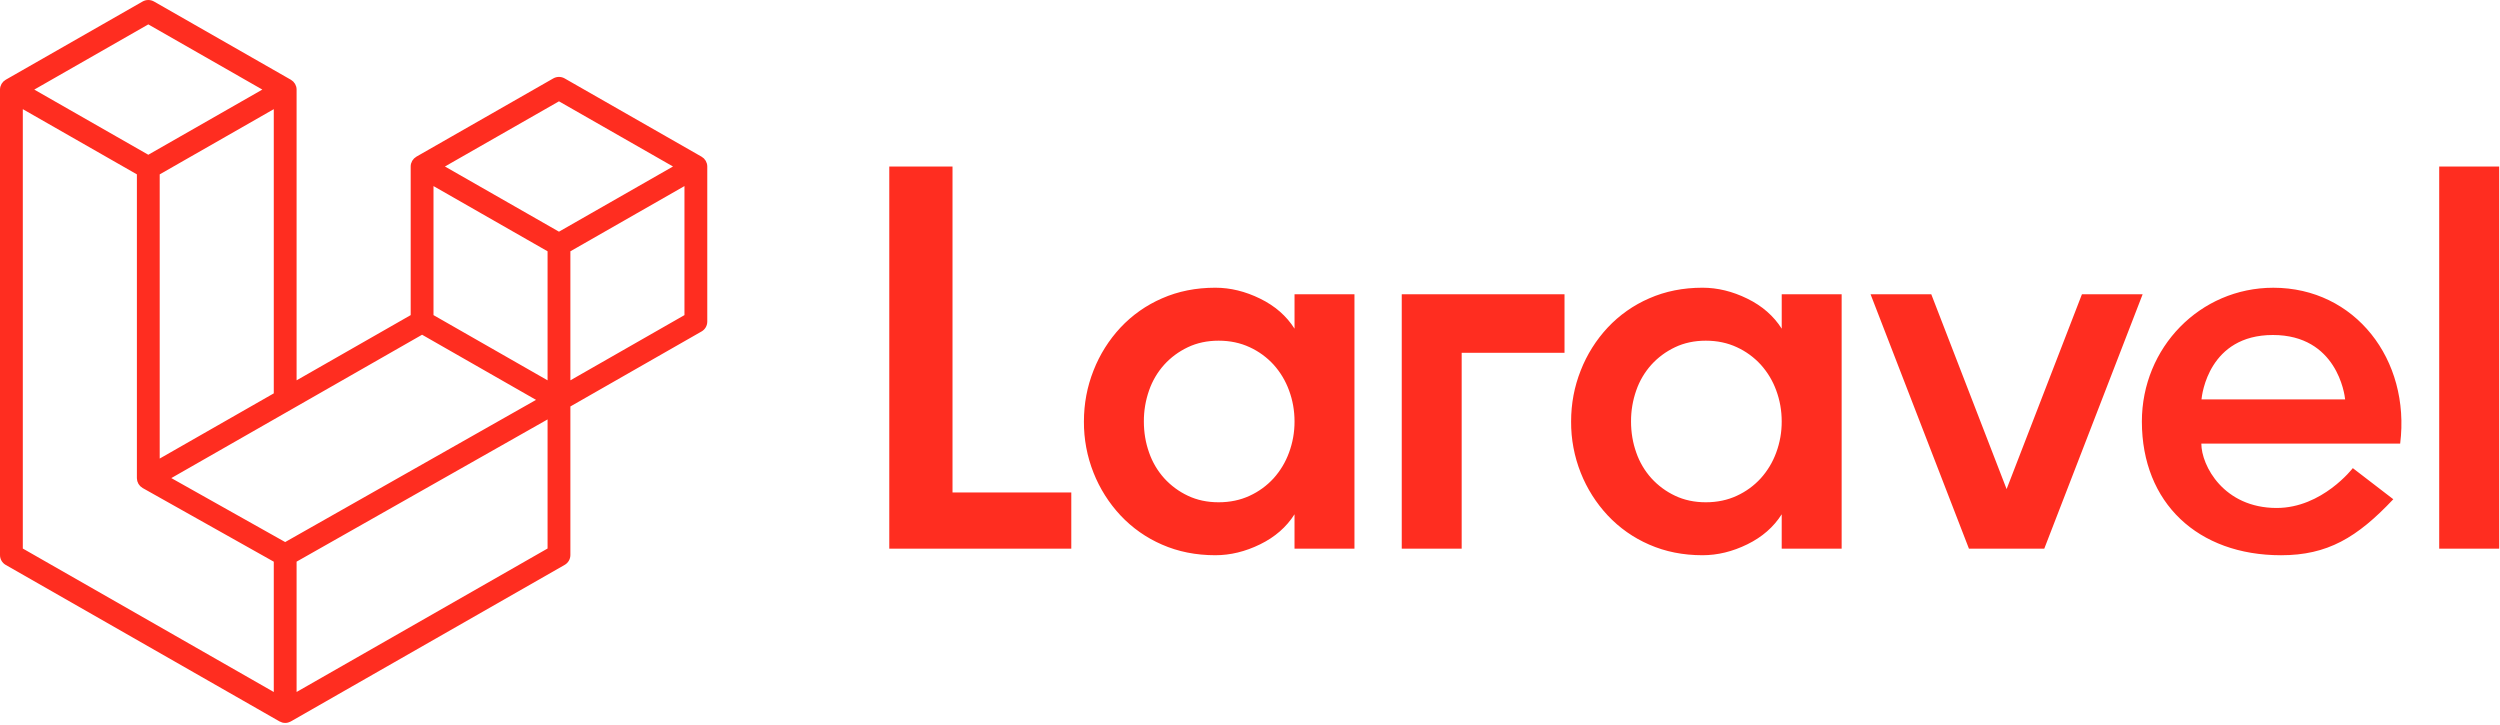
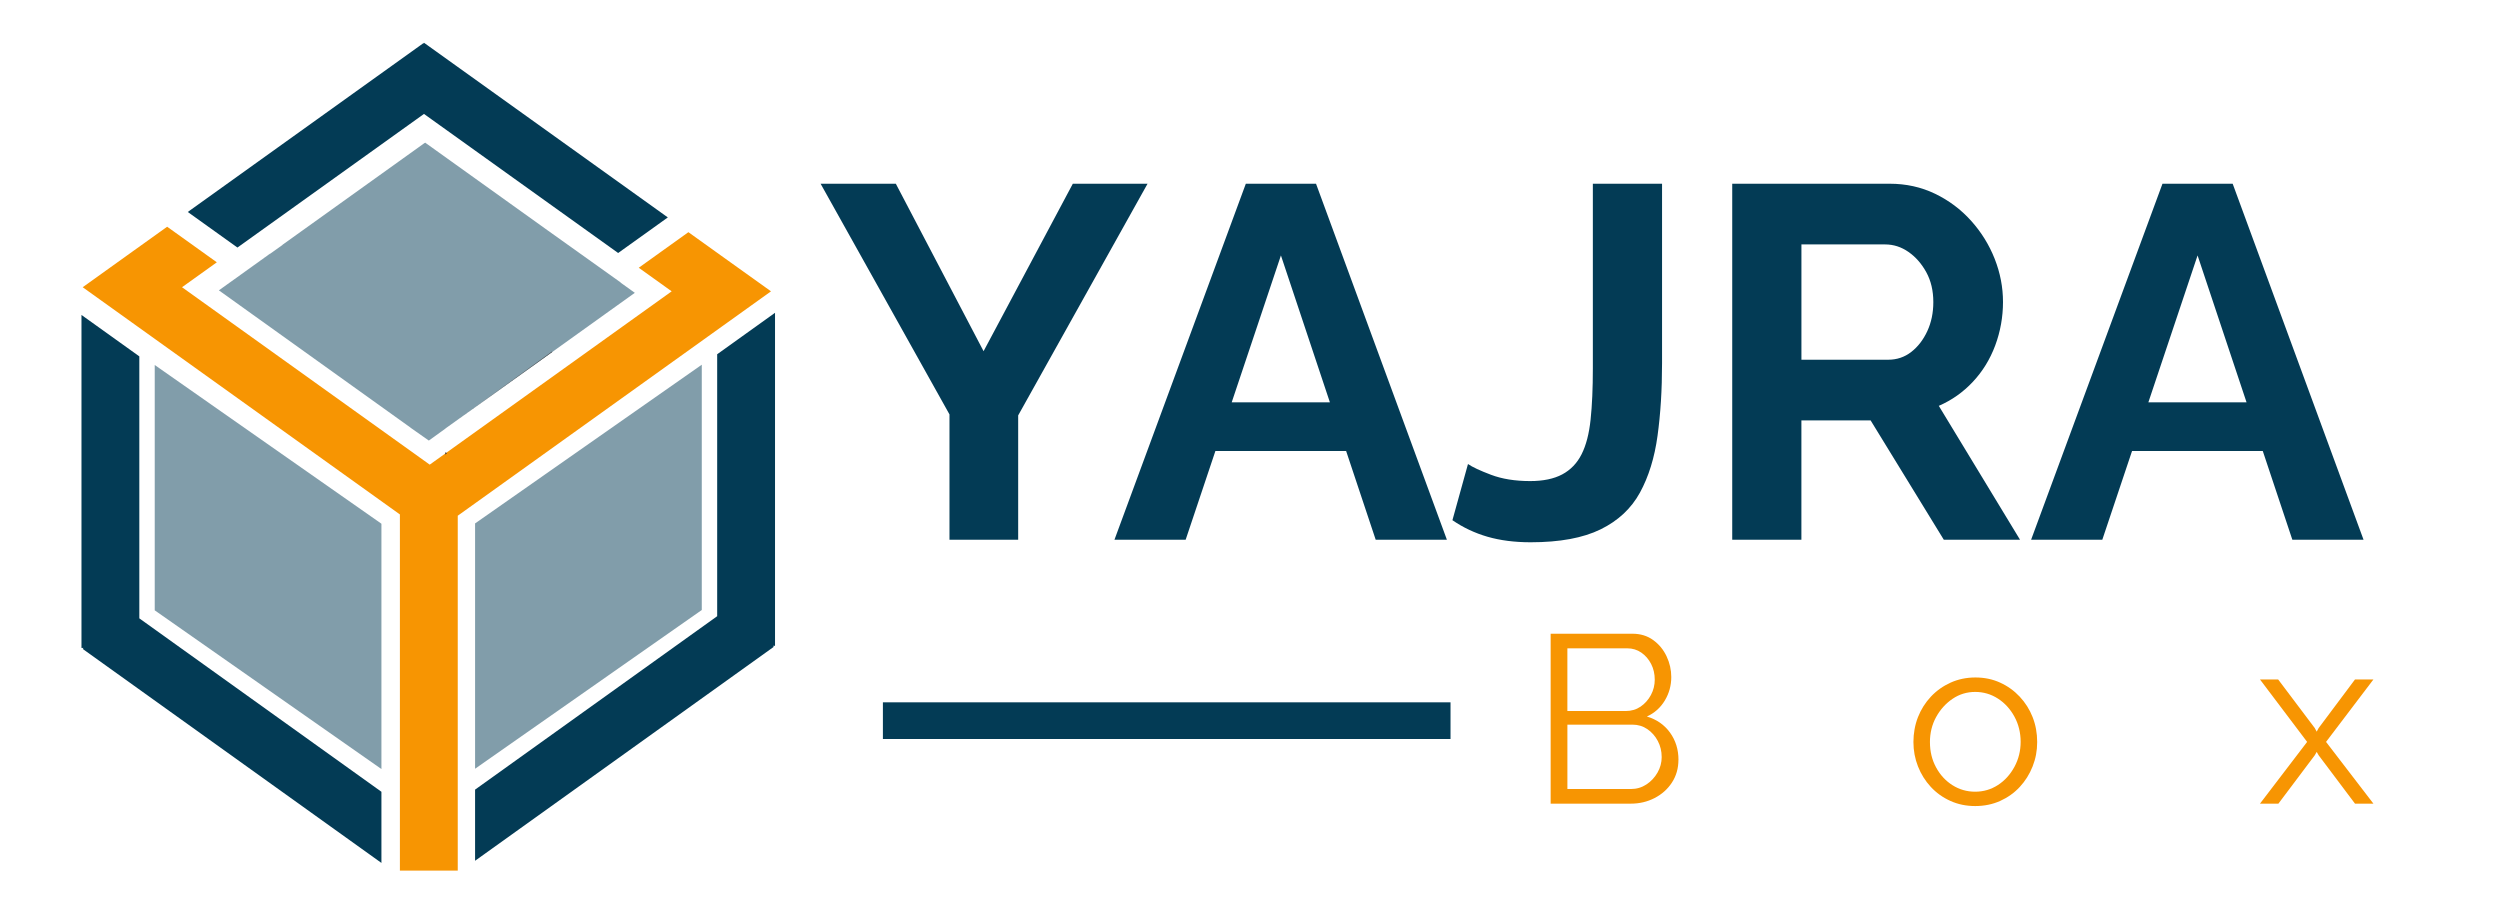
- <svg xmlns="http://www.w3.org/2000/svg" width="176" height="51" viewBox="0 0 176 51">
-   <path d="M67.057 11.723V34.67h8.362v3.958H62.605V11.723h4.452zm24.078 11.415v-2.42h4.219v17.91h-4.22v-2.422c-.567.897-1.374 1.602-2.42 2.114-1.044.512-2.096.768-3.154.768-1.368 0-2.62-.25-3.755-.749a8.782 8.782 0 0 1-2.923-2.056 9.549 9.549 0 0 1-1.896-2.998 9.613 9.613 0 0 1-.678-3.613c0-1.255.226-2.453.678-3.594a9.508 9.508 0 0 1 1.896-3.016 8.79 8.79 0 0 1 2.923-2.057c1.135-.5 2.387-.75 3.755-.75 1.058 0 2.11.257 3.155.77 1.045.512 1.852 1.217 2.42 2.113zm-.388 8.725a6.226 6.226 0 0 0 .388-2.19c0-.77-.13-1.5-.388-2.192a5.548 5.548 0 0 0-1.083-1.806 5.245 5.245 0 0 0-1.684-1.23c-.659-.307-1.388-.461-2.188-.461-.8 0-1.523.154-2.168.461-.645.308-1.2.718-1.664 1.23a5.276 5.276 0 0 0-1.064 1.806 6.489 6.489 0 0 0-.368 2.191c0 .769.122 1.5.368 2.19a5.27 5.27 0 0 0 1.064 1.807 5.29 5.29 0 0 0 1.664 1.23c.645.308 1.368.461 2.168.461s1.53-.153 2.188-.46a5.234 5.234 0 0 0 1.684-1.23 5.543 5.543 0 0 0 1.083-1.807zm7.936 6.764v-17.91h11.459v4.122h-7.24v13.788h-4.219zm26.75-15.489v-2.42h4.219v17.91h-4.22v-2.422c-.568.897-1.374 1.602-2.42 2.114-1.044.512-2.096.768-3.154.768-1.369 0-2.62-.25-3.755-.749a8.782 8.782 0 0 1-2.923-2.056 9.549 9.549 0 0 1-1.896-2.998 9.613 9.613 0 0 1-.678-3.613c0-1.255.225-2.453.678-3.594a9.508 9.508 0 0 1 1.896-3.016 8.79 8.79 0 0 1 2.923-2.057c1.135-.5 2.386-.75 3.755-.75 1.058 0 2.11.257 3.155.77 1.045.512 1.851 1.217 2.42 2.113zm-.388 8.725a6.226 6.226 0 0 0 .387-2.19c0-.77-.13-1.5-.387-2.192a5.548 5.548 0 0 0-1.084-1.806 5.245 5.245 0 0 0-1.684-1.23c-.658-.307-1.387-.461-2.187-.461-.8 0-1.523.154-2.168.461-.645.308-1.2.718-1.664 1.23a5.276 5.276 0 0 0-1.065 1.806 6.489 6.489 0 0 0-.368 2.191c0 .769.122 1.5.368 2.19a5.27 5.27 0 0 0 1.065 1.807 5.29 5.29 0 0 0 1.664 1.23c.645.308 1.368.461 2.168.461s1.53-.153 2.187-.46a5.234 5.234 0 0 0 1.684-1.23 5.543 5.543 0 0 0 1.084-1.807zm21.523-11.146h4.274l-6.926 17.91h-5.302l-6.926-17.91h4.274l5.303 13.715 5.303-13.715zm13.476-.46c5.746 0 9.664 5.055 8.928 10.972h-13.998c0 1.545 1.571 4.532 5.302 4.532 3.21 0 5.36-2.803 5.362-2.805l2.85 2.19c-2.548 2.702-4.635 3.943-7.903 3.943-5.84 0-9.797-3.668-9.797-9.416 0-5.2 4.09-9.416 9.256-9.416zm-5.059 7.859h10.112c-.031-.345-.579-4.532-5.086-4.532-4.507 0-4.993 4.187-5.026 4.532zm16.735 10.511V11.723h4.22v26.904h-4.22zM49.764 11.513a.8.8 0 0 1 .028.208v10.924a.796.796 0 0 1-.403.691l-9.234 5.279v10.463a.796.796 0 0 1-.403.69L20.478 50.787c-.044.026-.093.041-.14.058-.019.006-.036.017-.054.022a.812.812 0 0 1-.412 0c-.022-.006-.042-.018-.063-.026-.045-.015-.09-.03-.132-.054L.402 39.77A.796.796 0 0 1 0 39.078V6.306a.8.8 0 0 1 .028-.208c.006-.024.02-.045.028-.067.016-.042.03-.085.052-.124.015-.026.037-.047.054-.07.024-.032.044-.066.072-.094.023-.023.053-.04.079-.06.029-.022.055-.048.088-.067l.001-.001L10.04.106a.81.81 0 0 1 .8 0l9.638 5.509h.002c.032.02.058.046.088.068.026.02.055.037.078.06.028.028.048.062.072.093.018.024.04.045.055.071.022.039.036.082.052.124.008.022.021.043.028.067a.8.8 0 0 1 .027.208v20.469l8.032-4.591V11.721a.8.8 0 0 1 .027-.208c.007-.024.02-.044.029-.067.015-.042.029-.085.051-.124.015-.026.037-.047.055-.07.024-.032.044-.066.072-.093.023-.023.052-.04.078-.06.03-.023.056-.05.089-.068v-.001l9.638-5.509a.808.808 0 0 1 .801 0l9.637 5.509h.001c.034.02.06.046.09.068.025.02.055.038.078.06.028.028.048.062.071.093.018.024.04.045.055.071.023.039.036.082.052.124.009.023.022.043.028.067zm-1.578 10.671V13.1l-3.373 1.928-4.658 2.663v9.084l8.03-4.591zm-9.637 16.433v-9.09l-4.584 2.598L20.88 39.54v9.175l17.669-10.1zM1.606 7.685v30.932l17.668 10.1v-9.174l-9.23-5.186-.002-.003-.004-.001c-.032-.018-.057-.044-.086-.066-.026-.02-.054-.036-.077-.058l-.002-.003c-.026-.025-.044-.056-.066-.084-.02-.026-.044-.049-.06-.077l-.001-.003c-.018-.03-.029-.066-.042-.1-.013-.029-.03-.057-.038-.089v-.001c-.011-.038-.012-.078-.017-.117-.003-.03-.012-.059-.012-.09V12.275L4.98 9.613 1.606 7.685zm8.834-5.968l-8.027 4.59 8.027 4.588 8.028-4.589-8.028-4.589zm4.176 28.638l4.658-2.662V7.685l-3.372 1.928-4.659 2.663v20.007l3.373-1.928zM39.352 7.133l-8.028 4.588 8.028 4.589 8.027-4.589-8.027-4.588zm-.803 10.558l-4.659-2.663-3.372-1.928v9.084l4.658 2.663 3.373 1.928V17.69zm-18.473 20.47l11.775-6.674 5.886-3.336-8.022-4.586-9.237 5.28-8.418 4.812 8.016 4.504z" fill="#FF2D20" fill-rule="evenodd" />
+ <svg xmlns="http://www.w3.org/2000/svg" id="Layer_1" viewBox="0 0 1000 368.42">
+   <defs>
+     <style>.cls-1,.cls-2{fill:#033b55;}.cls-3{fill:#f79502;}.cls-4{fill:#3a3a3a;}.cls-2{opacity:.5;}</style>
+   </defs>
+   <g>
+     <polygon class="cls-3" points="308.4 116.53 288.54 130.76 183.1 206.29 183.1 348.23 159.96 348.23 159.96 205.78 52.94 129.12 33.12 114.92 33.09 114.88 52.94 100.66 66.86 90.69 86.73 104.92 72.81 114.89 171.89 185.86 268.67 116.53 255.5 107.1 275.36 92.87 288.53 102.31 308.4 116.53" />
+     <polygon class="cls-1" points="267.13 86.97 247.26 101.2 169.59 45.57 94.97 99.02 75.11 84.79 169.28 17.32 169.36 17.43 169.59 17.1 267.13 86.97" />
+     <polygon class="cls-1" points="108 101.54 94.5 111.17 99.56 107.54 107.97 101.52 108 101.54" />
+     <polygon class="cls-2" points="253.93 117.13 241.92 125.73 220.93 140.77 183.92 167.28 178.21 171.37 178.21 171.41 171.53 176.23 164.23 171.09 164.23 171.06 99.56 124.74 87.58 116.16 87.56 116.13 91.93 113 94.5 111.17 108 101.54 112.99 97.98 112.95 97.95 169.86 57.18 169.91 57.24 170.05 57.05 219.02 92.12 248.29 113 248.25 113.06 253.93 117.13" />
+     <polygon class="cls-1" points="310.01 258.31 309.21 258.31 309.51 258.73 190.03 344.31 190.03 315.85 286.87 246.48 286.87 141.7 310.01 125.12 310.01 258.31" />
+     <polygon class="cls-1" points="152.57 316.71 152.57 345.17 33.09 259.58 33.39 259.17 32.59 259.17 32.59 125.98 55.73 142.55 55.73 247.34 152.57 316.71" />
+     <polygon class="cls-2" points="280.71 244 190.03 307.5 190.03 209.37 280.71 145.88 280.71 244" />
+     <polygon class="cls-2" points="61.89 244.13 152.57 307.62 152.57 209.49 61.89 146 61.89 244.13" />
+     <polygon class="cls-4" points="178.66 181.24 178.21 181.87 178.21 180.93 178.66 181.24" />
+     <polygon class="cls-4" points="178.21 180.93 178.66 181.24 178.21 181.87 178.21 180.93" />
+     <polygon class="cls-4" points="220.93 140.77 183.92 167.28 220.81 140.61 220.93 140.77" />
+     <polygon class="cls-1" points="94.5 111.17 91.93 113 91.93 113 94.5 111.17" />
+   </g>
+   <g>
+     <path class="cls-1" d="M358.33,73.49l35.1,66.99,35.7-66.99h29.89l-51.75,92.67v49.74h-27.48v-50.14l-51.55-92.27h30.09Z" />
+     <path class="cls-1" d="M498.33,73.49h28.08l52.35,142.41h-28.48l-11.83-35.5h-52.29l-11.9,35.5h-28.48l52.55-142.41Zm33.63,87.45l-19.59-58.77-19.69,58.77h39.28Z" />
+     <path class="cls-1" d="M587.19,185.61c1.74,1.2,4.81,2.64,9.23,4.31,4.41,1.67,9.63,2.51,15.65,2.51,5.21,0,9.49-.89,12.84-2.68,3.34-1.79,5.92-4.47,7.72-8.04,1.81-3.57,3.01-8.21,3.61-13.9s.9-12.51,.9-20.45V73.49h27.68v71.81c0,10.61-.6,20.29-1.81,29.04-1.2,8.75-3.54,16.31-7.02,22.68-3.48,6.37-8.72,11.27-15.75,14.72-7.02,3.45-16.35,5.17-27.98,5.17-6.42,0-12.17-.74-17.25-2.21-5.08-1.47-9.76-3.68-14.04-6.62l6.22-22.46Z" />
+     <path class="cls-1" d="M692.89,215.9V73.49h62.98c6.55,0,12.6,1.34,18.15,4.01,5.55,2.68,10.36,6.29,14.44,10.83,4.08,4.55,7.22,9.63,9.43,15.24,2.21,5.62,3.31,11.37,3.31,17.25s-1.04,11.8-3.11,17.35c-2.07,5.55-5.05,10.4-8.93,14.54-3.88,4.15-8.42,7.36-13.64,9.63l32.49,53.55h-30.49l-29.28-47.74h-27.68v47.74h-27.68Zm27.68-72.01h34.7c3.48,0,6.55-1.03,9.23-3.11,2.67-2.07,4.81-4.85,6.42-8.32,1.61-3.48,2.41-7.35,2.41-11.63,0-4.54-.94-8.52-2.81-11.93-1.87-3.41-4.25-6.12-7.12-8.12-2.88-2.01-5.99-3.01-9.33-3.01h-33.5v46.13Z" />
+     <path class="cls-1" d="M864.99,73.49h28.08l52.35,142.41h-28.48l-11.83-35.5h-52.29l-11.9,35.5h-28.48l52.55-142.41Zm33.63,87.45l-19.59-58.77-19.69,58.77h39.28Z" />
+   </g>
+   <g>
+     <path class="cls-3" d="M671.37,303.94c0,3.38-.86,6.4-2.58,9.05-1.72,2.65-4.04,4.72-6.94,6.22-2.9,1.5-6.08,2.25-9.52,2.25h-32.07v-67.97h32.74c3.19,0,5.95,.85,8.28,2.54,2.33,1.69,4.12,3.86,5.36,6.51,1.25,2.65,1.87,5.41,1.87,8.28,0,3.38-.86,6.51-2.58,9.38-1.72,2.87-4.12,5.01-7.18,6.41,3.89,1.15,6.97,3.29,9.24,6.41,2.26,3.13,3.4,6.77,3.4,10.91Zm-44.42-44.61v25.08h23.36c2.23,0,4.21-.59,5.94-1.77,1.72-1.18,3.09-2.73,4.12-4.64,1.02-1.91,1.53-3.96,1.53-6.13,0-2.3-.48-4.39-1.44-6.27-.96-1.88-2.27-3.4-3.92-4.55-1.66-1.15-3.54-1.72-5.65-1.72h-23.93Zm37.72,43.46c0-2.3-.51-4.42-1.53-6.37-1.02-1.95-2.41-3.53-4.16-4.74-1.76-1.21-3.75-1.82-5.98-1.82h-26.04v25.75h25.37c2.3,0,4.37-.61,6.22-1.82,1.85-1.21,3.33-2.79,4.45-4.74,1.12-1.95,1.68-4.04,1.68-6.27Z" />
+     <path class="cls-3" d="M790.07,322.42c-3.57,0-6.88-.68-9.91-2.05-3.03-1.36-5.65-3.24-7.85-5.62-2.2-2.38-3.91-5.11-5.12-8.19-1.21-3.08-1.82-6.33-1.82-9.76s.61-6.87,1.82-9.95c1.21-3.08,2.94-5.81,5.17-8.19,2.23-2.38,4.87-4.25,7.9-5.62,3.03-1.36,6.33-2.05,9.91-2.05s6.86,.68,9.86,2.05c3,1.36,5.62,3.24,7.85,5.62,2.23,2.38,3.96,5.11,5.17,8.19,1.21,3.08,1.82,6.39,1.82,9.95s-.61,6.68-1.82,9.76c-1.21,3.08-2.92,5.81-5.12,8.19-2.2,2.38-4.82,4.25-7.85,5.62-3.03,1.36-6.37,2.05-10,2.05Zm-18.09-25.51c0,3.68,.81,7.02,2.44,10.03,1.63,3.01,3.81,5.39,6.56,7.13,2.74,1.74,5.78,2.61,9.09,2.61s6.35-.89,9.09-2.66c2.74-1.77,4.94-4.2,6.61-7.27,1.66-3.07,2.49-6.42,2.49-10.03s-.83-7.03-2.49-10.07c-1.66-3.04-3.86-5.45-6.61-7.22-2.75-1.77-5.78-2.66-9.09-2.66s-6.33,.92-9.05,2.76c-2.71,1.84-4.9,4.26-6.56,7.27-1.66,3.01-2.49,6.38-2.49,10.12Z" />
+     <path class="cls-3" d="M911.26,271.78l14.65,19.45,.77,1.43,.77-1.43,14.55-19.45h7.37l-18.95,24.98,18.95,24.7h-7.37l-14.55-19.36-.77-1.34-.77,1.34-14.55,19.36h-7.37l18.86-24.7-18.86-24.98h7.28Z" />
+   </g>
+   <rect class="cls-1" x="353.16" y="280.93" width="227.05" height="14.67" />
</svg>
